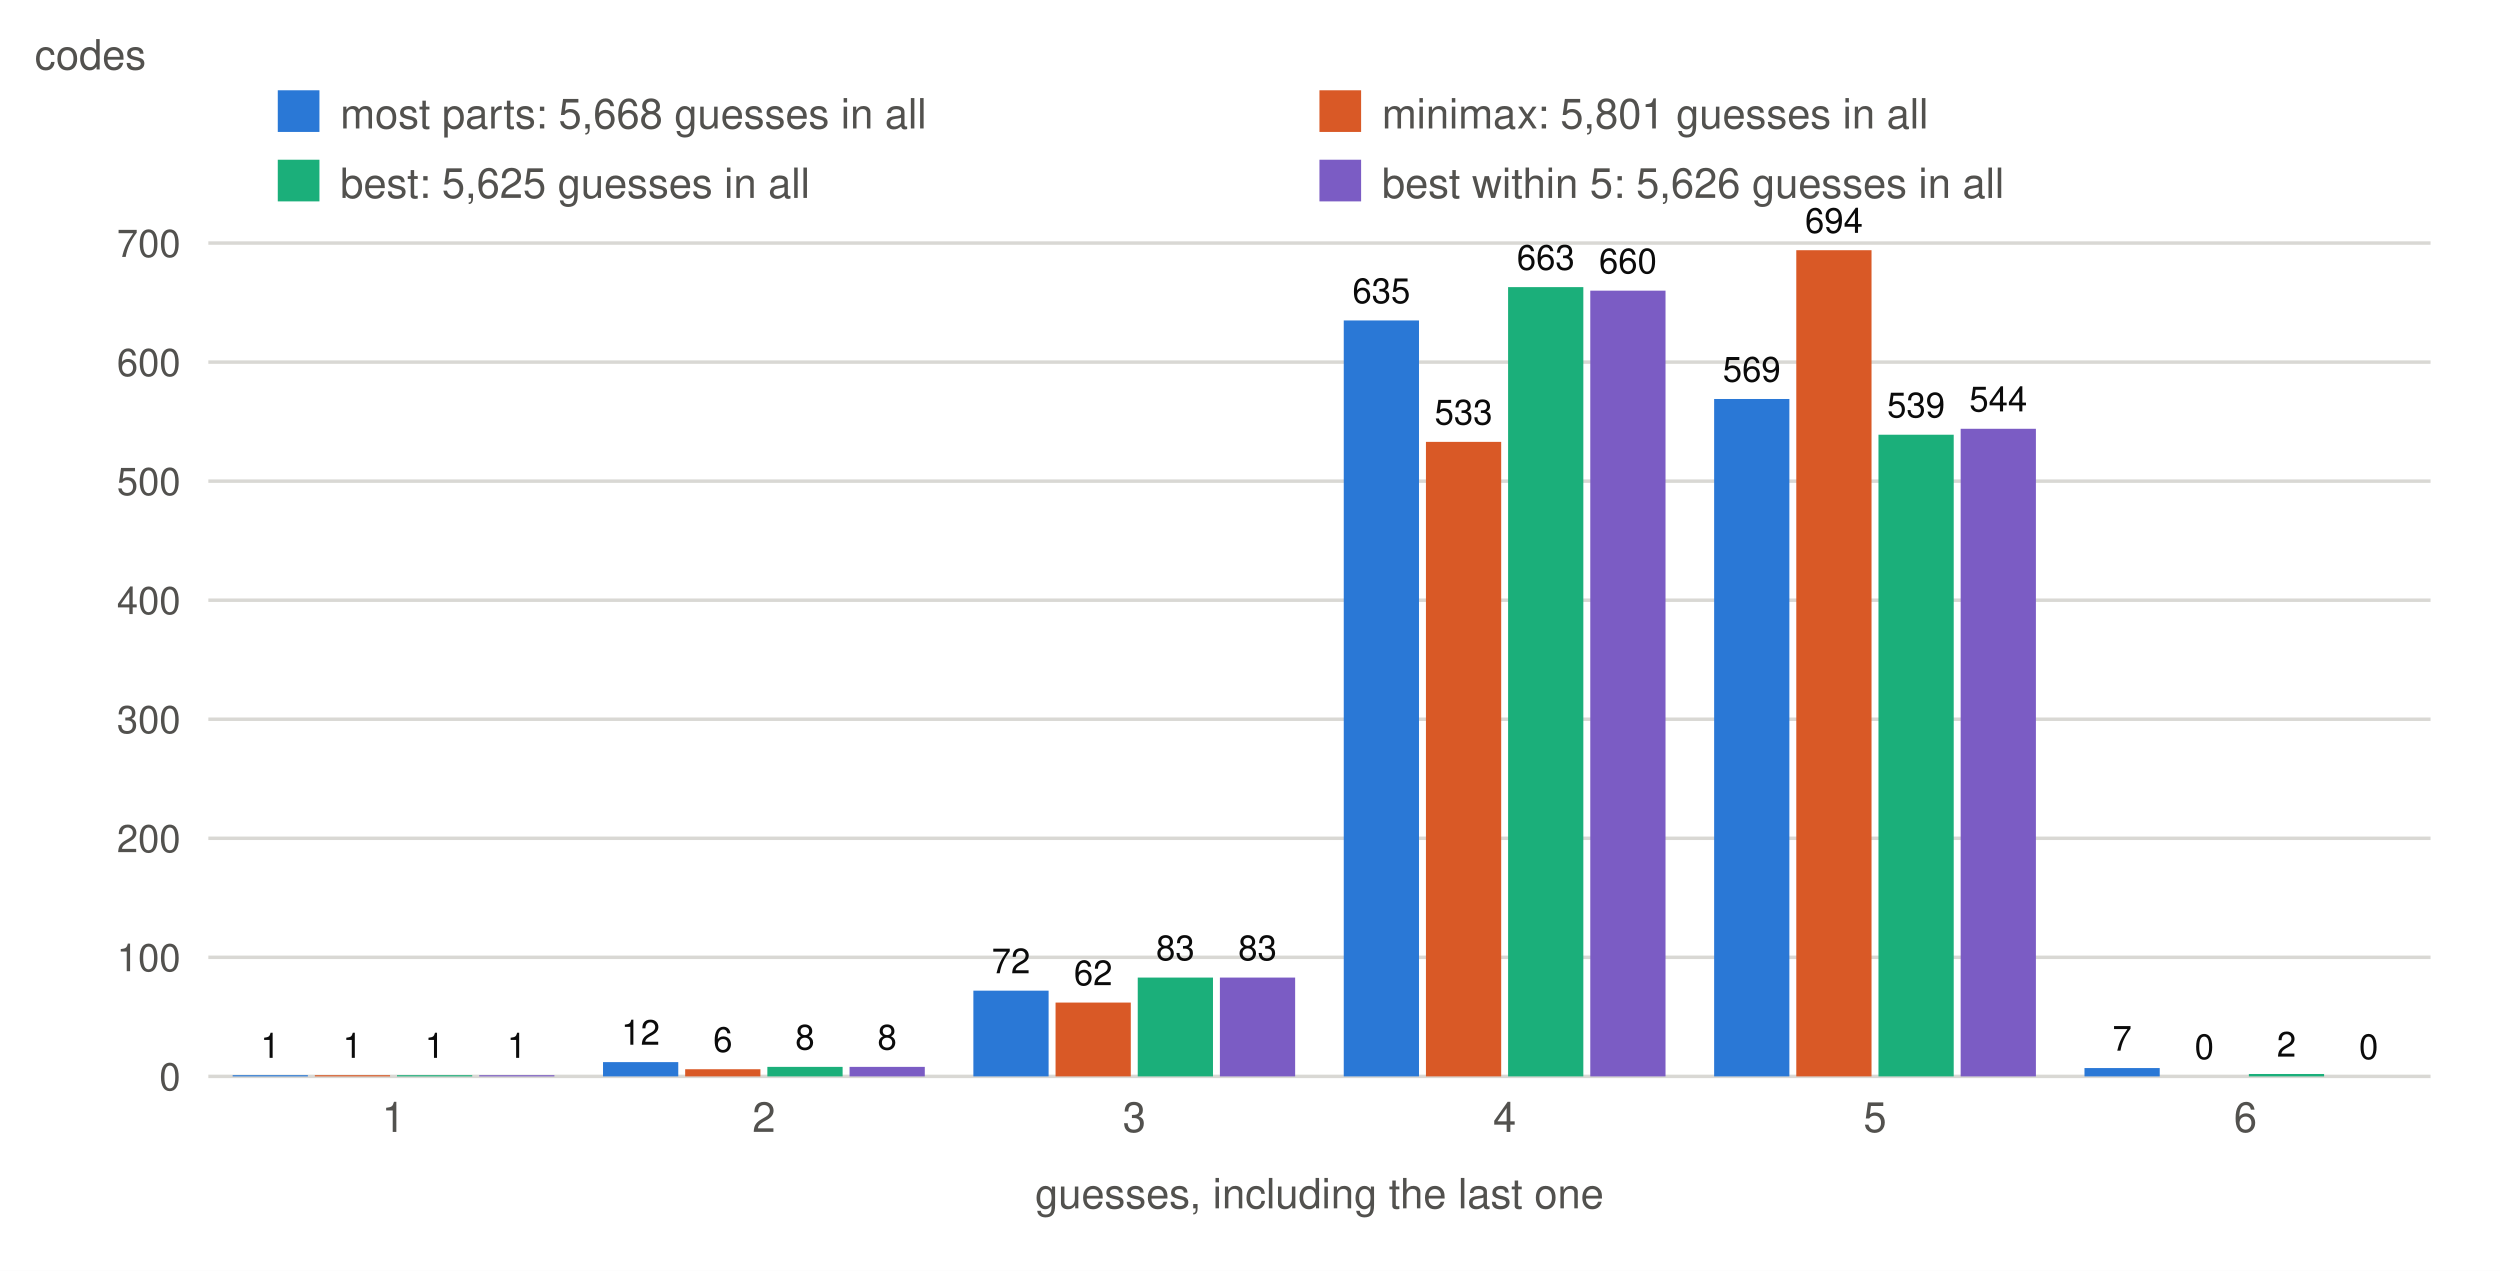
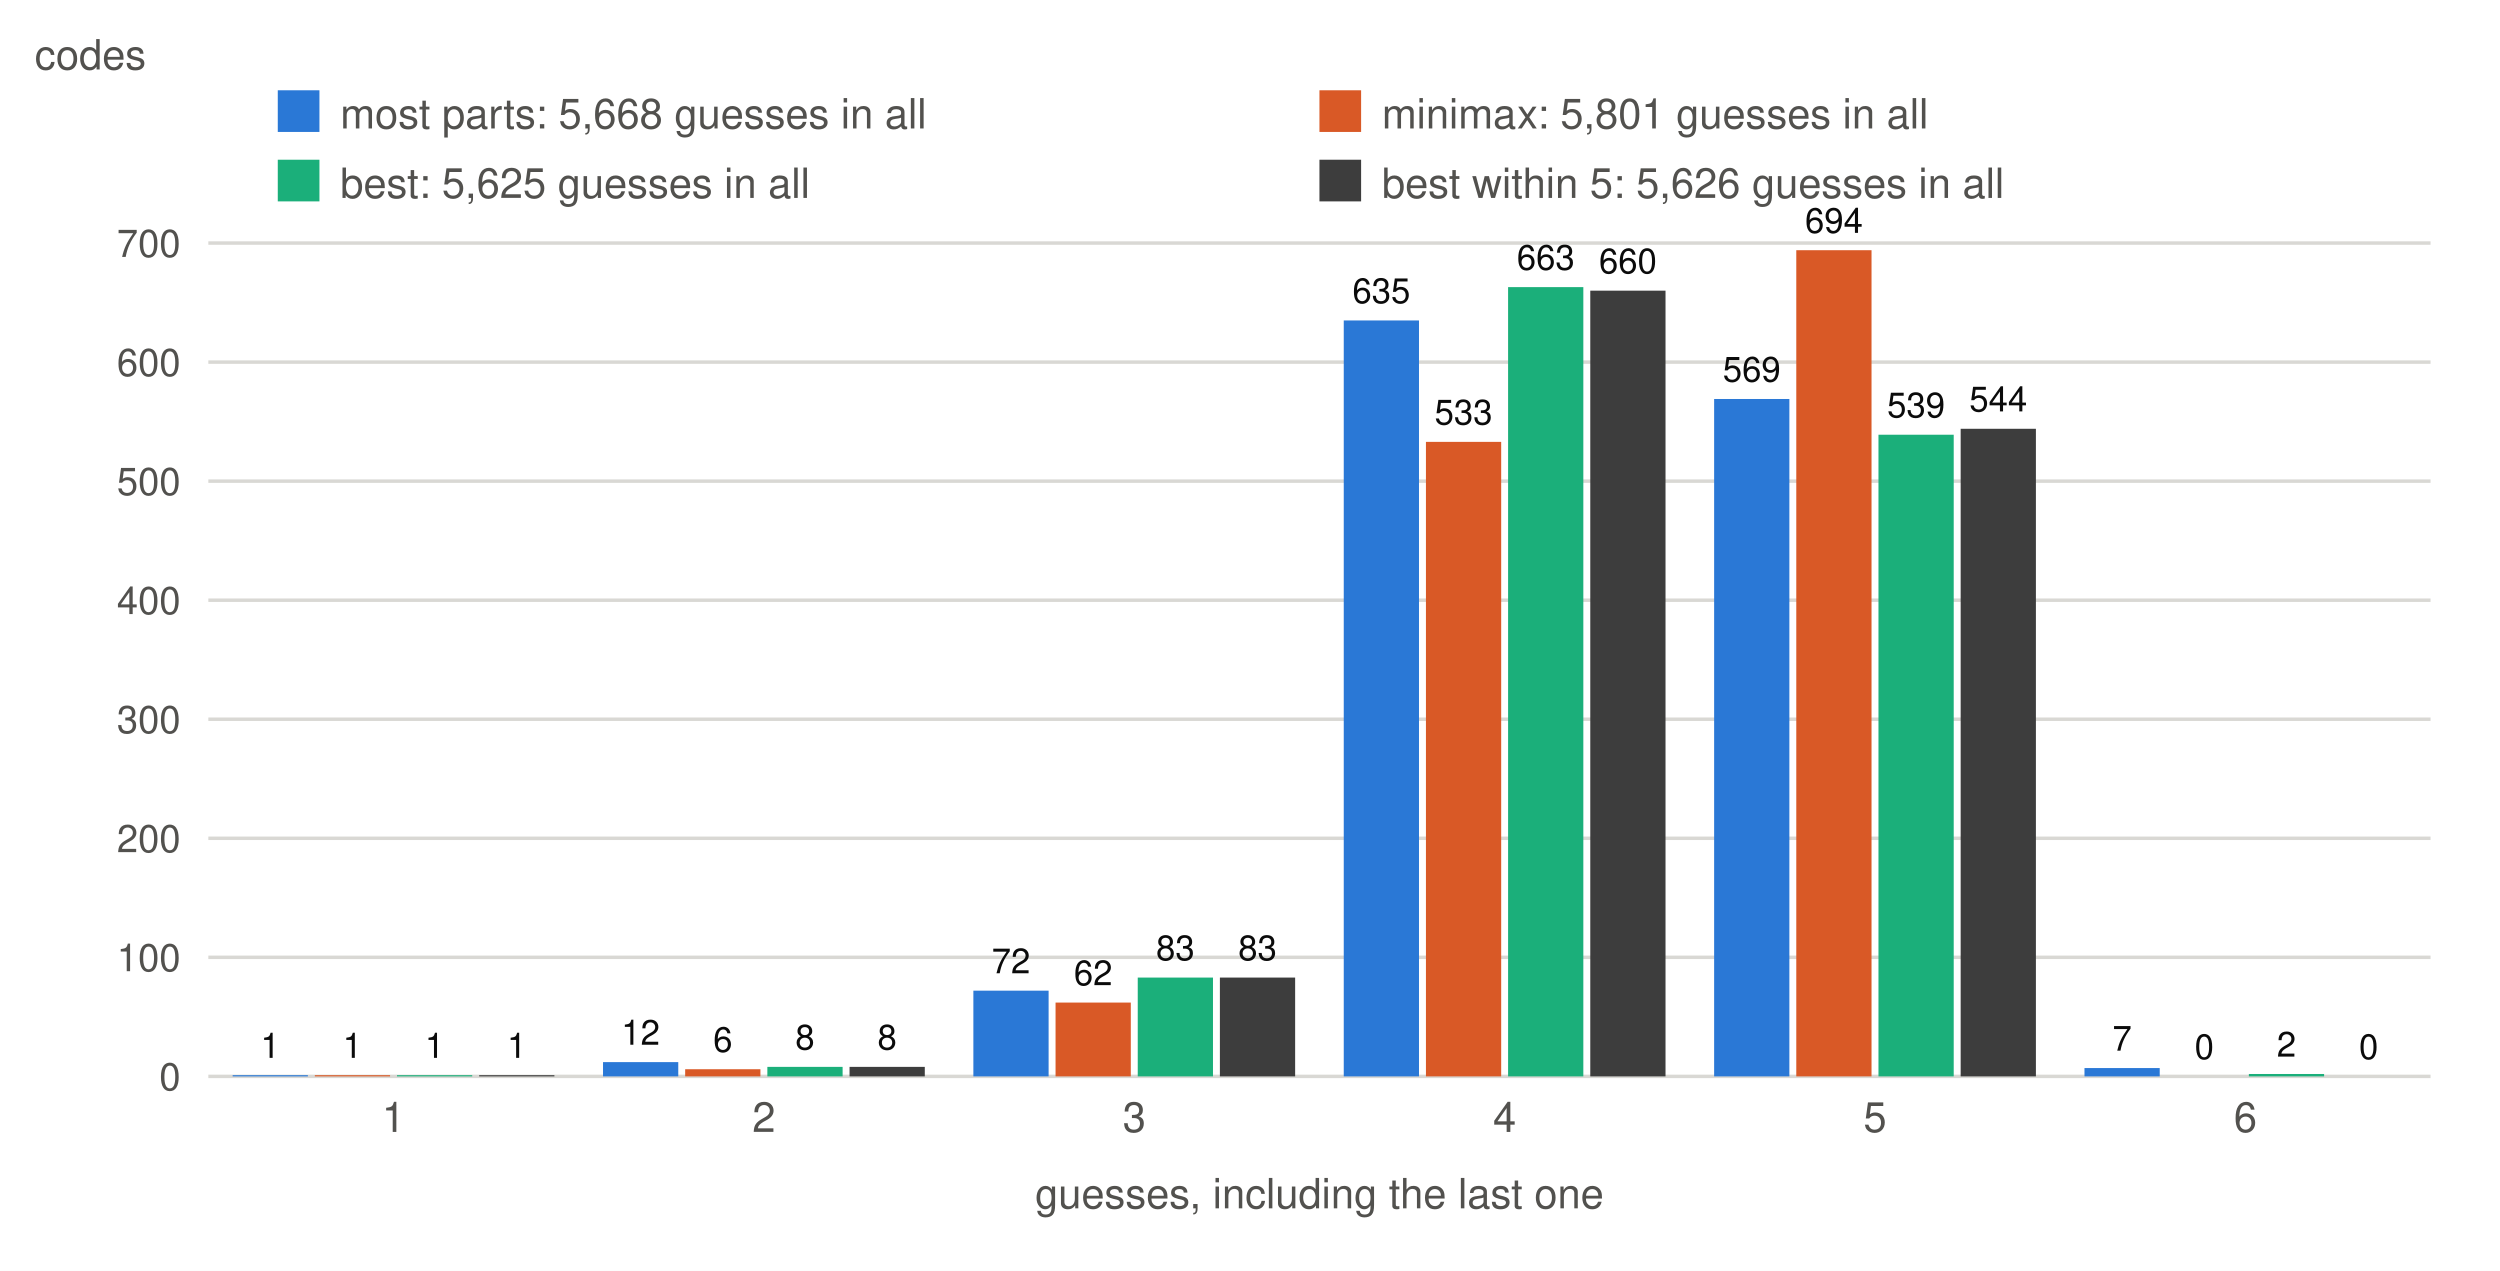
<svg xmlns="http://www.w3.org/2000/svg" width="720" height="366" viewBox="0 0 720 366" role="img" font-family="Helvetica, Arial, sans-serif">
  <rect width="720" height="366" fill="#ffffff" />
  <line x1="60" y1="310" x2="700" y2="310" stroke="#d9d8d4" />
  <text x="52" y="314" font-size="11" fill="#52514e" text-anchor="end">0</text>
  <line x1="60" y1="275.71" x2="700" y2="275.71" stroke="#d9d8d4" />
  <text x="52" y="279.71" font-size="11" fill="#52514e" text-anchor="end">100</text>
  <line x1="60" y1="241.43" x2="700" y2="241.43" stroke="#d9d8d4" />
  <text x="52" y="245.43" font-size="11" fill="#52514e" text-anchor="end">200</text>
  <line x1="60" y1="207.14" x2="700" y2="207.14" stroke="#d9d8d4" />
  <text x="52" y="211.14" font-size="11" fill="#52514e" text-anchor="end">300</text>
  <line x1="60" y1="172.86" x2="700" y2="172.86" stroke="#d9d8d4" />
  <text x="52" y="176.86" font-size="11" fill="#52514e" text-anchor="end">400</text>
  <line x1="60" y1="138.57" x2="700" y2="138.57" stroke="#d9d8d4" />
  <text x="52" y="142.57" font-size="11" fill="#52514e" text-anchor="end">500</text>
  <line x1="60" y1="104.29" x2="700" y2="104.29" stroke="#d9d8d4" />
  <text x="52" y="108.29" font-size="11" fill="#52514e" text-anchor="end">600</text>
  <line x1="60" y1="70" x2="700" y2="70" stroke="#d9d8d4" />
  <text x="52" y="74" font-size="11" fill="#52514e" text-anchor="end">700</text>
  <rect x="67" y="309.66" width="21.67" height="0.34" fill="#2a78d6" />
  <text x="77.83" y="304.66" font-size="10" text-anchor="middle" fill="#0b0b0b">1</text>
  <rect x="90.67" y="309.66" width="21.67" height="0.34" fill="#d95926" />
  <text x="101.5" y="304.66" font-size="10" text-anchor="middle" fill="#0b0b0b">1</text>
  <rect x="114.33" y="309.66" width="21.67" height="0.34" fill="#1baf7a" />
  <text x="125.17" y="304.66" font-size="10" text-anchor="middle" fill="#0b0b0b">1</text>
-   <rect x="138" y="309.66" width="21.67" height="0.34" fill="#7b5cc4" />
+   <rect x="138" y="309.66" width="21.67" height="0.34" fill="#3d3d3d" />
  <text x="148.83" y="304.66" font-size="10" text-anchor="middle" fill="#0b0b0b">1</text>
  <text x="113.33" y="326" font-size="12" fill="#52514e" text-anchor="middle">1</text>
  <rect x="173.67" y="305.89" width="21.67" height="4.11" fill="#2a78d6" />
  <text x="184.5" y="300.89" font-size="10" text-anchor="middle" fill="#0b0b0b">12</text>
  <rect x="197.33" y="307.94" width="21.67" height="2.06" fill="#d95926" />
  <text x="208.17" y="302.94" font-size="10" text-anchor="middle" fill="#0b0b0b">6</text>
  <rect x="221" y="307.26" width="21.67" height="2.74" fill="#1baf7a" />
  <text x="231.83" y="302.26" font-size="10" text-anchor="middle" fill="#0b0b0b">8</text>
-   <rect x="244.67" y="307.26" width="21.67" height="2.74" fill="#7b5cc4" />
+   <rect x="244.67" y="307.26" width="21.67" height="2.74" fill="#3d3d3d" />
  <text x="255.5" y="302.26" font-size="10" text-anchor="middle" fill="#0b0b0b">8</text>
  <text x="220" y="326" font-size="12" fill="#52514e" text-anchor="middle">2</text>
  <rect x="280.33" y="285.31" width="21.67" height="24.69" fill="#2a78d6" />
  <text x="291.17" y="280.31" font-size="10" text-anchor="middle" fill="#0b0b0b">72</text>
  <rect x="304" y="288.74" width="21.67" height="21.26" fill="#d95926" />
  <text x="314.83" y="283.74" font-size="10" text-anchor="middle" fill="#0b0b0b">62</text>
  <rect x="327.67" y="281.54" width="21.67" height="28.46" fill="#1baf7a" />
  <text x="338.5" y="276.54" font-size="10" text-anchor="middle" fill="#0b0b0b">83</text>
-   <rect x="351.33" y="281.54" width="21.67" height="28.46" fill="#7b5cc4" />
+   <rect x="351.33" y="281.54" width="21.67" height="28.46" fill="#3d3d3d" />
  <text x="362.17" y="276.54" font-size="10" text-anchor="middle" fill="#0b0b0b">83</text>
  <text x="326.67" y="326" font-size="12" fill="#52514e" text-anchor="middle">3</text>
  <rect x="387" y="92.29" width="21.67" height="217.71" fill="#2a78d6" />
  <text x="397.83" y="87.29" font-size="10" text-anchor="middle" fill="#0b0b0b">635</text>
  <rect x="410.67" y="127.26" width="21.67" height="182.74" fill="#d95926" />
  <text x="421.5" y="122.26" font-size="10" text-anchor="middle" fill="#0b0b0b">533</text>
  <rect x="434.33" y="82.69" width="21.67" height="227.31" fill="#1baf7a" />
  <text x="445.17" y="77.69" font-size="10" text-anchor="middle" fill="#0b0b0b">663</text>
-   <rect x="458" y="83.71" width="21.67" height="226.29" fill="#7b5cc4" />
+   <rect x="458" y="83.71" width="21.67" height="226.29" fill="#3d3d3d" />
  <text x="468.83" y="78.71" font-size="10" text-anchor="middle" fill="#0b0b0b">660</text>
  <text x="433.33" y="326" font-size="12" fill="#52514e" text-anchor="middle">4</text>
  <rect x="493.67" y="114.91" width="21.67" height="195.09" fill="#2a78d6" />
  <text x="504.5" y="109.91" font-size="10" text-anchor="middle" fill="#0b0b0b">569</text>
  <rect x="517.33" y="72.06" width="21.67" height="237.94" fill="#d95926" />
  <text x="528.17" y="67.06" font-size="10" text-anchor="middle" fill="#0b0b0b">694</text>
  <rect x="541" y="125.2" width="21.67" height="184.8" fill="#1baf7a" />
  <text x="551.83" y="120.2" font-size="10" text-anchor="middle" fill="#0b0b0b">539</text>
-   <rect x="564.67" y="123.49" width="21.67" height="186.51" fill="#7b5cc4" />
+   <rect x="564.67" y="123.49" width="21.67" height="186.51" fill="#3d3d3d" />
  <text x="575.5" y="118.49" font-size="10" text-anchor="middle" fill="#0b0b0b">544</text>
  <text x="540" y="326" font-size="12" fill="#52514e" text-anchor="middle">5</text>
  <rect x="600.33" y="307.6" width="21.67" height="2.4" fill="#2a78d6" />
  <text x="611.17" y="302.6" font-size="10" text-anchor="middle" fill="#0b0b0b">7</text>
  <text x="634.83" y="305" font-size="10" text-anchor="middle" fill="#0b0b0b">0</text>
  <rect x="647.67" y="309.31" width="21.67" height="0.69" fill="#1baf7a" />
  <text x="658.5" y="304.31" font-size="10" text-anchor="middle" fill="#0b0b0b">2</text>
  <text x="682.17" y="305" font-size="10" text-anchor="middle" fill="#0b0b0b">0</text>
  <text x="646.67" y="326" font-size="12" fill="#52514e" text-anchor="middle">6</text>
  <text x="380" y="348" font-size="12" fill="#52514e" text-anchor="middle">guesses, including the last one</text>
  <text x="10" y="20" font-size="12" fill="#52514e">codes</text>
  <rect x="80" y="26" width="12" height="12" fill="#2a78d6" />
  <text x="98" y="37" font-size="12" fill="#52514e">most parts: 5,668 guesses in all</text>
  <rect x="380" y="26" width="12" height="12" fill="#d95926" />
  <text x="398" y="37" font-size="12" fill="#52514e">minimax: 5,801 guesses in all</text>
  <rect x="80" y="46" width="12" height="12" fill="#1baf7a" />
  <text x="98" y="57" font-size="12" fill="#52514e">best: 5,625 guesses in all</text>
-   <rect x="380" y="46" width="12" height="12" fill="#7b5cc4" />
+   <rect x="380" y="46" width="12" height="12" fill="#3d3d3d" />
  <text x="398" y="57" font-size="12" fill="#52514e">best within 5: 5,626 guesses in all</text>
</svg>
